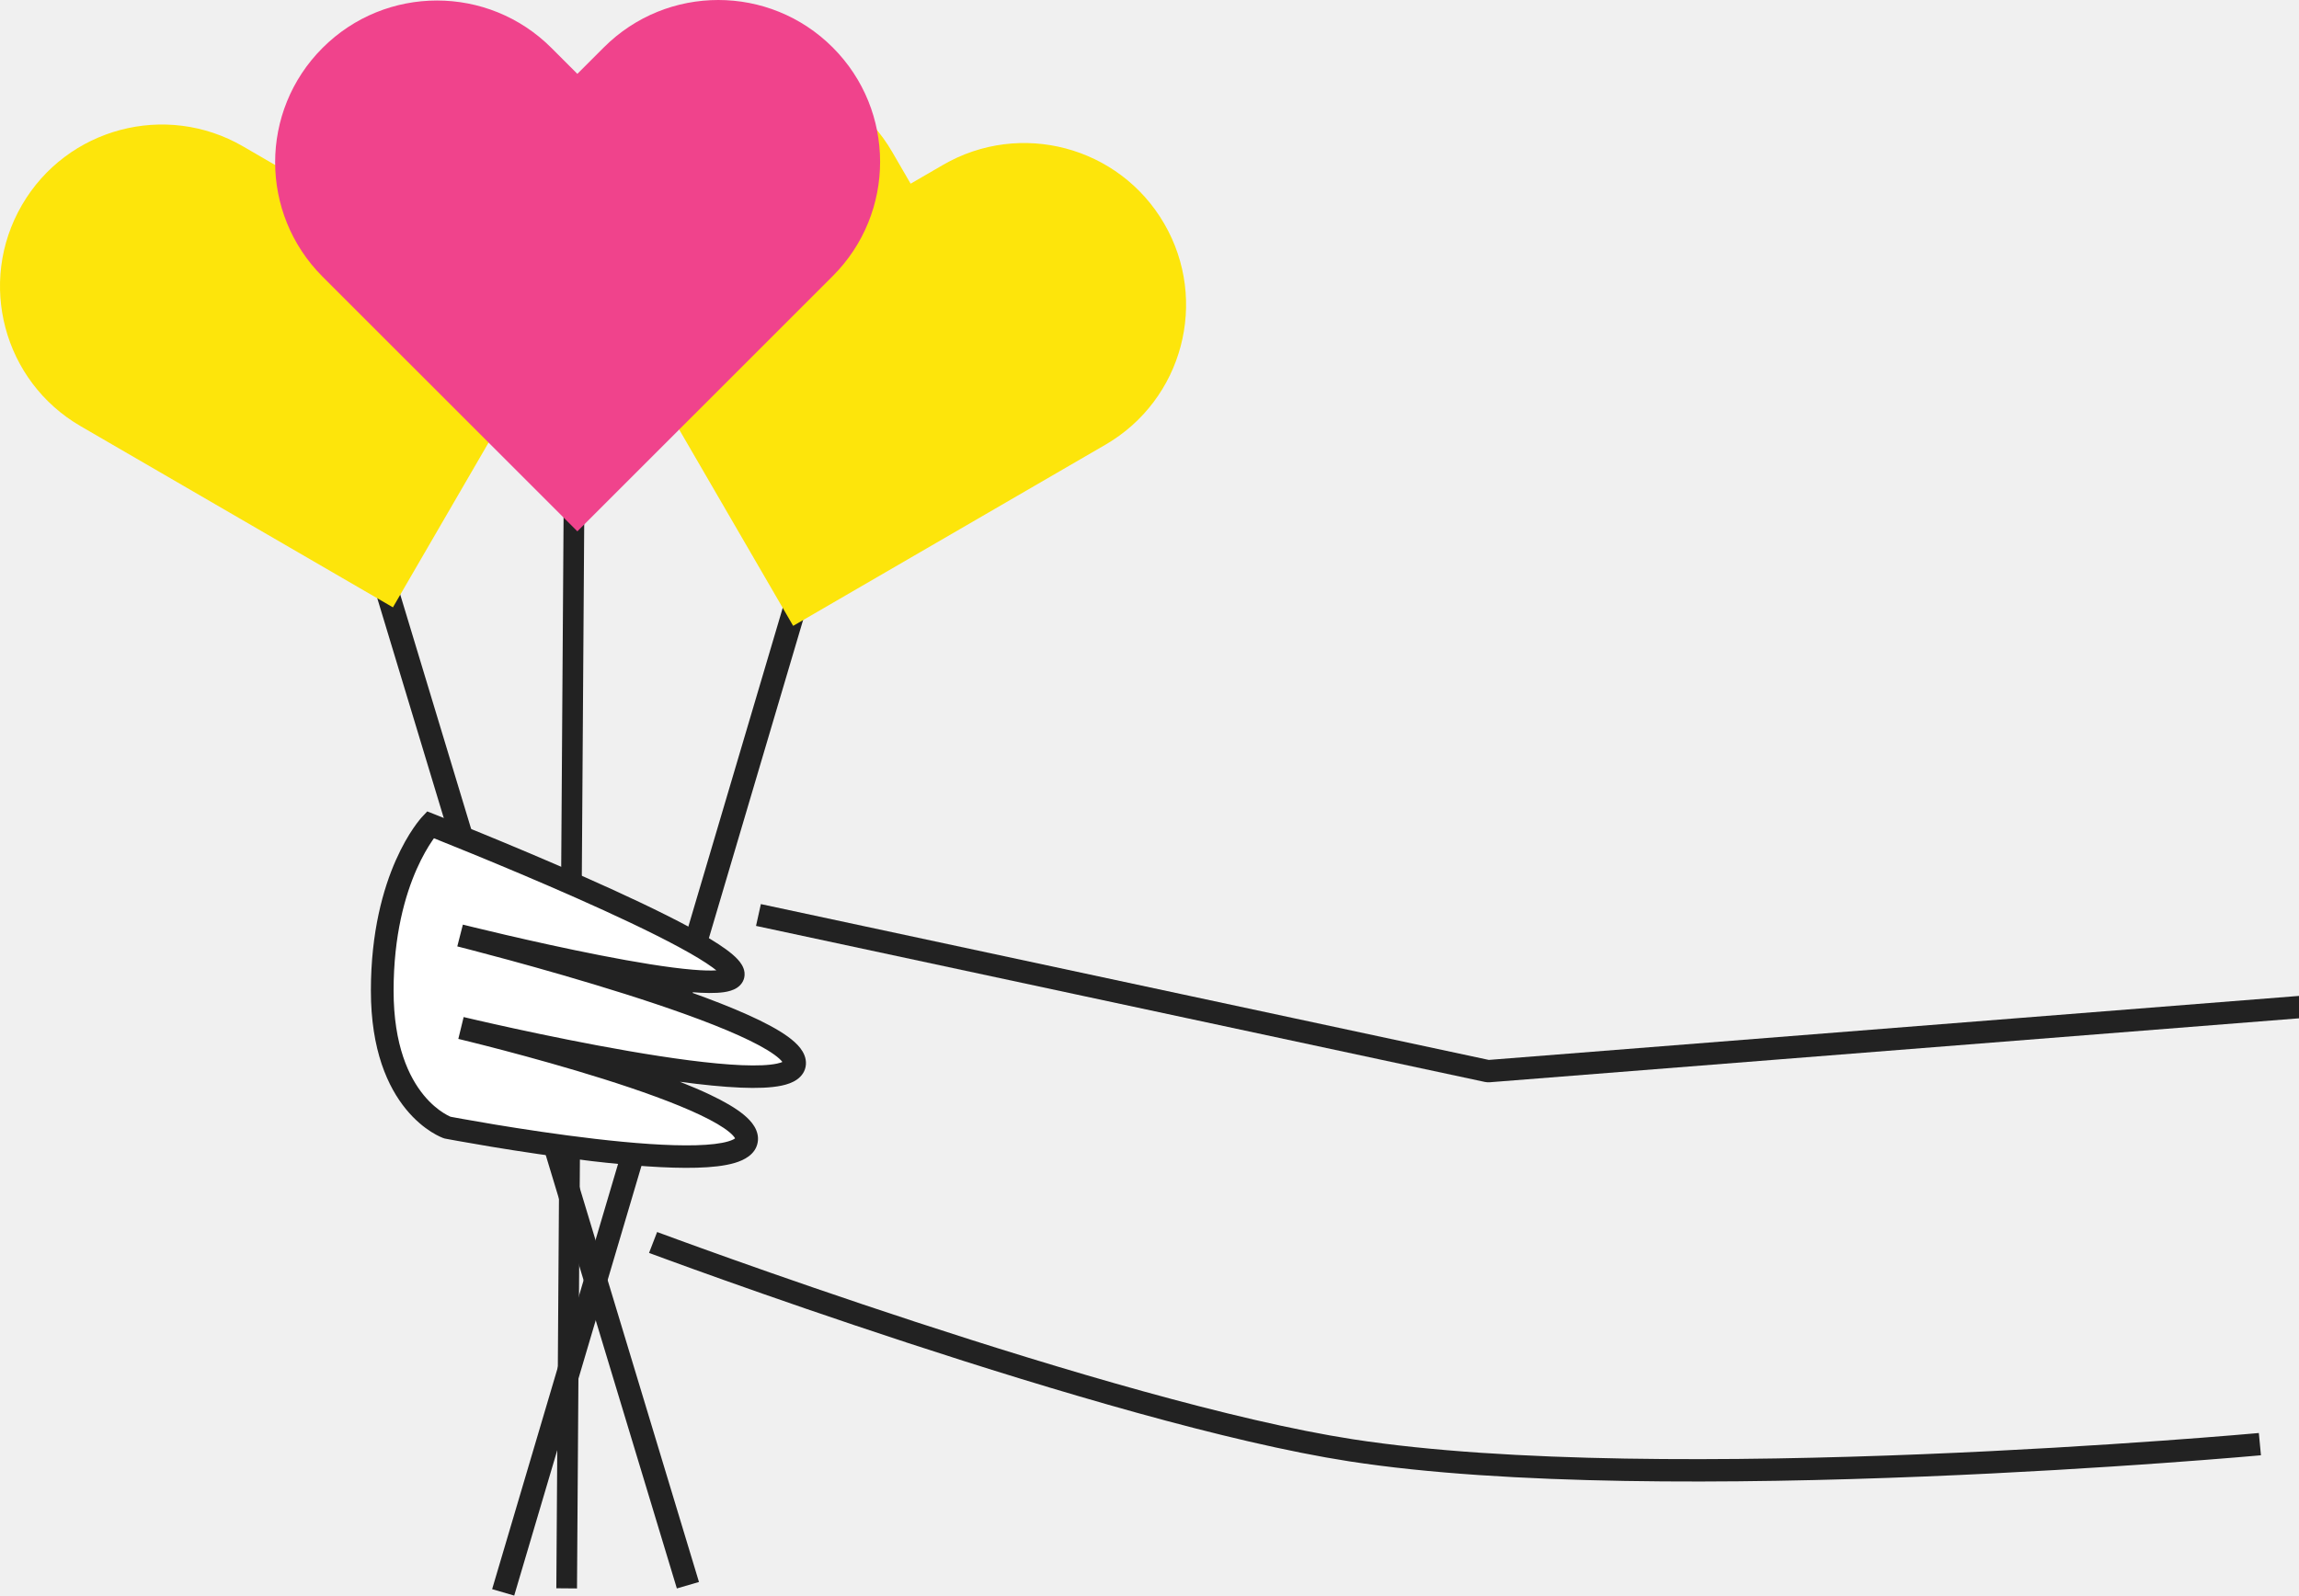
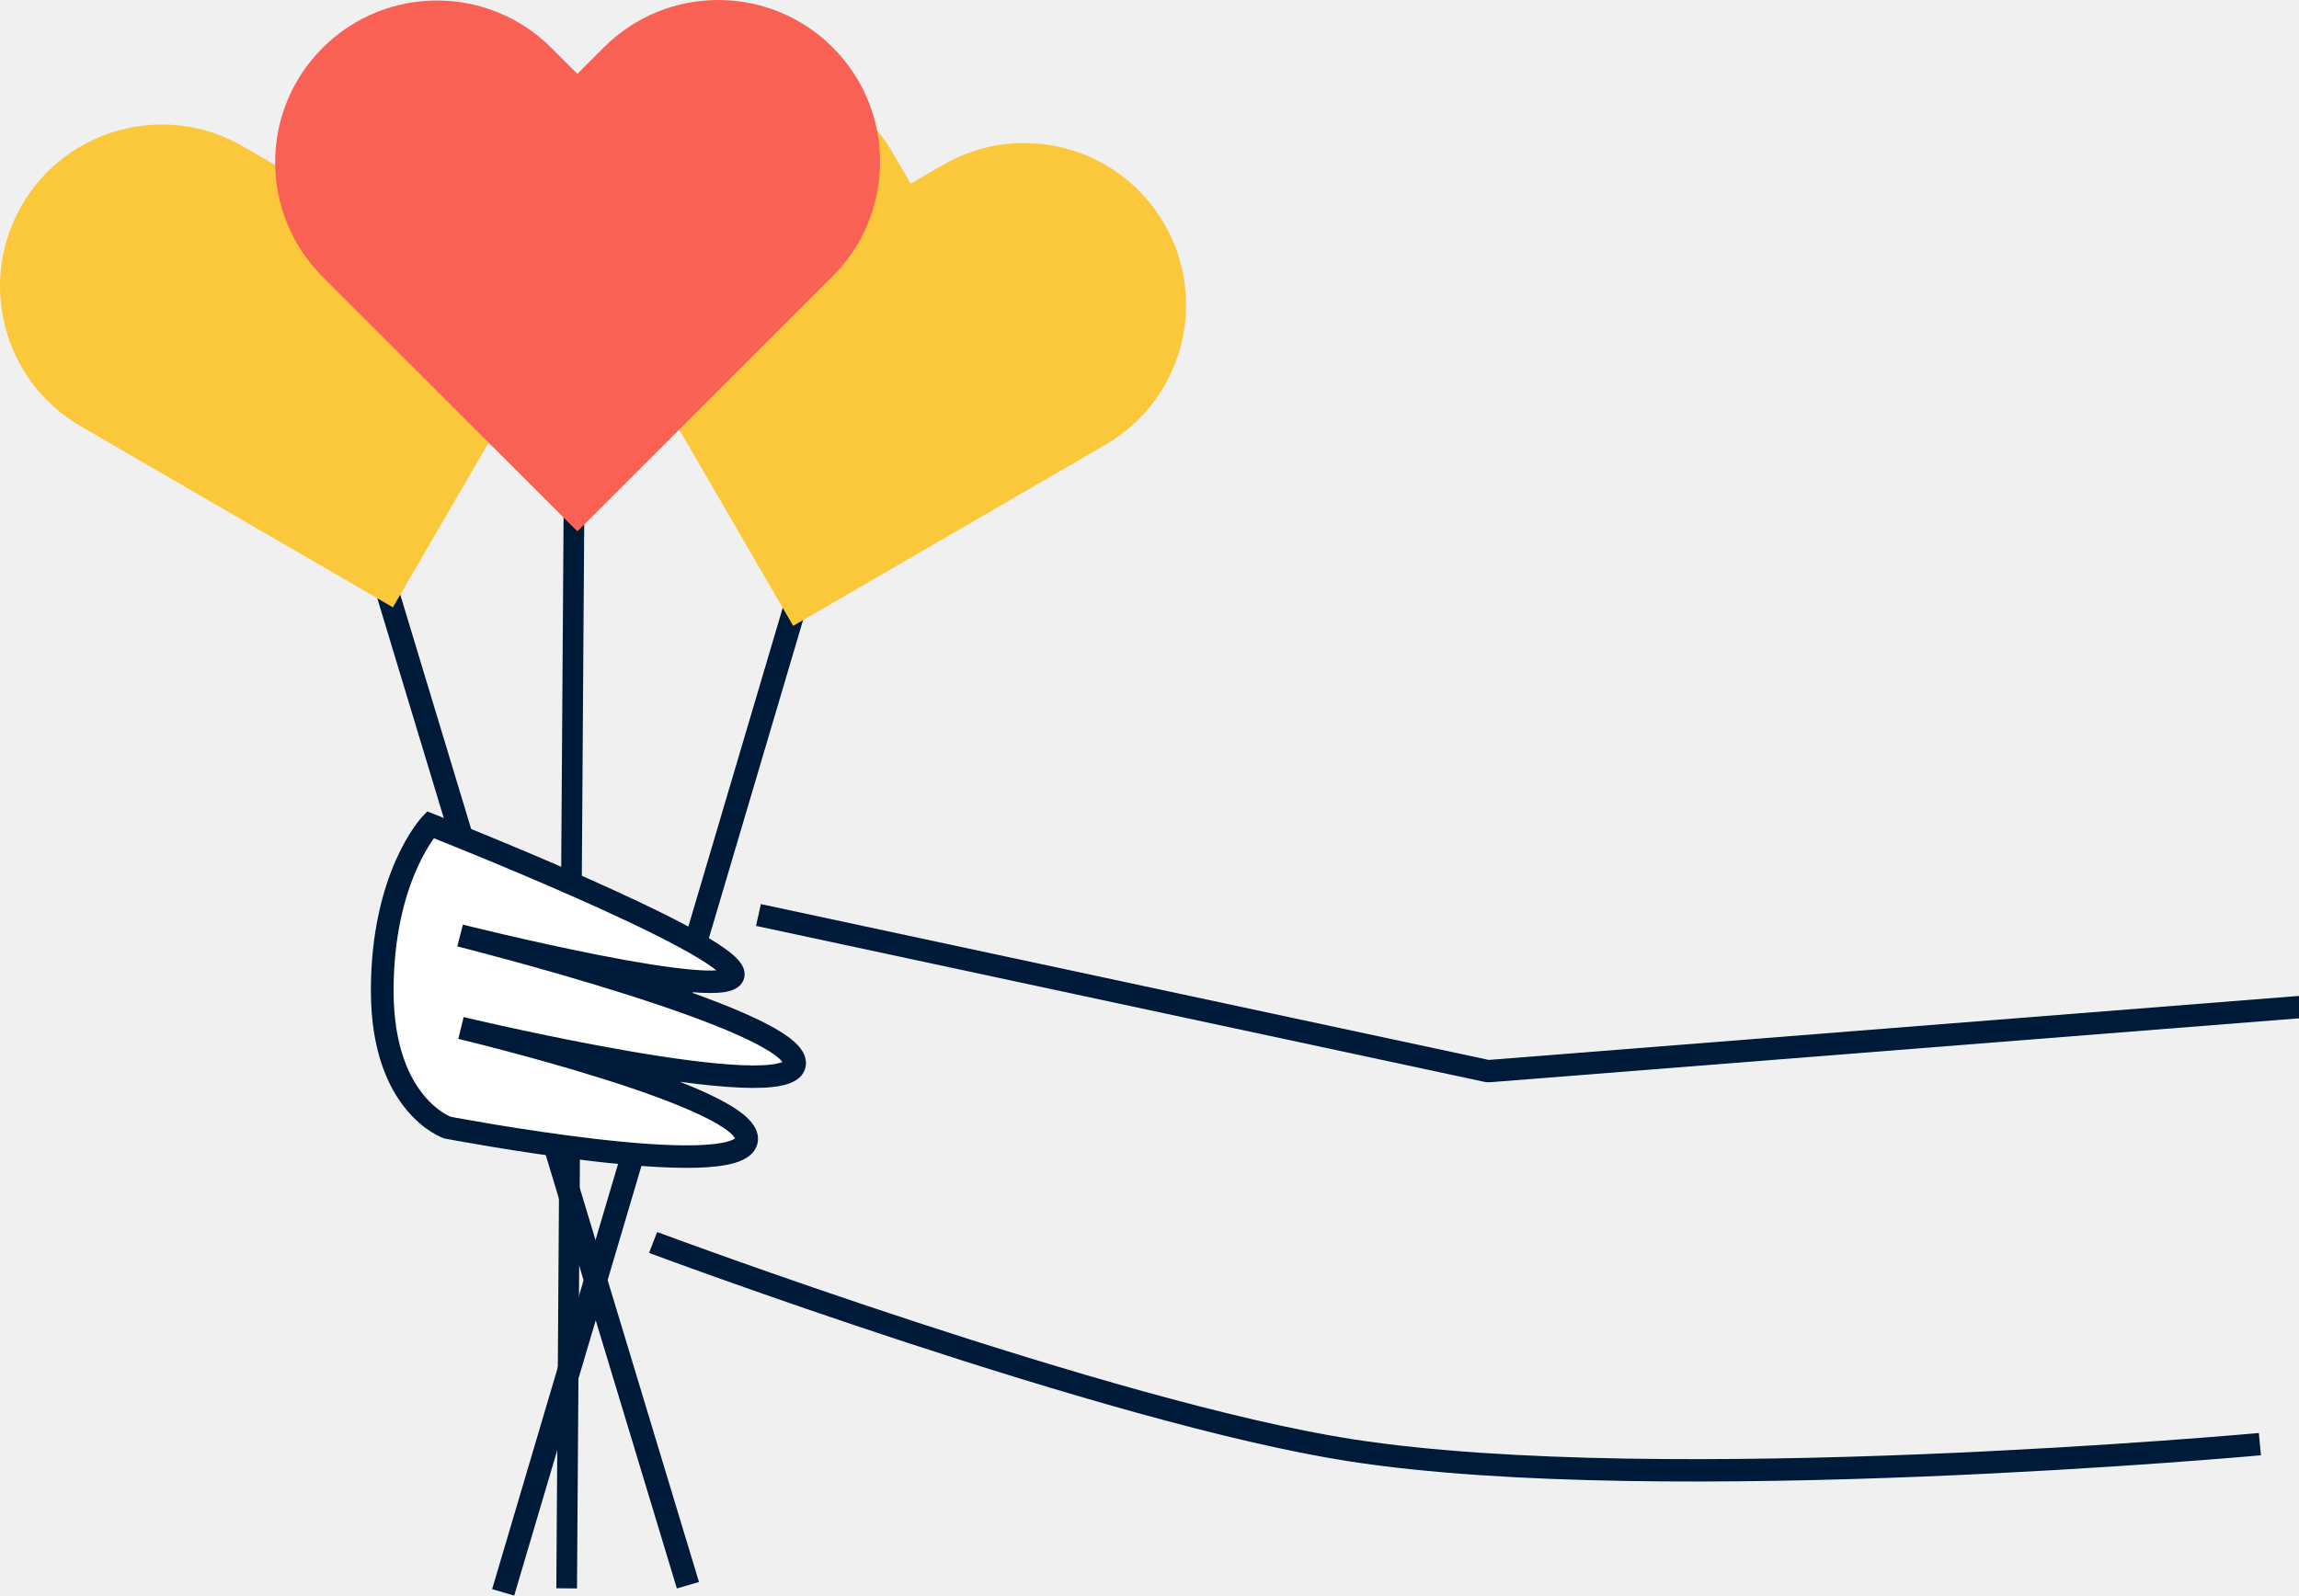
<svg xmlns="http://www.w3.org/2000/svg" width="242" height="168" viewBox="0 0 242 168" fill="none">
-   <path fill-rule="evenodd" clip-rule="evenodd" d="M69.172 129.72C69.172 129.72 69.172 129.72 68.746 130.82C68.32 131.92 68.32 131.92 68.321 131.92L68.323 131.921L68.461 131.972C68.553 132.007 68.69 132.058 68.87 132.124C69.23 132.257 69.76 132.452 70.444 132.702C71.811 133.202 73.792 133.92 76.248 134.794C81.16 136.541 87.973 138.911 95.582 141.405C110.773 146.384 129.223 151.885 142.017 153.865C158.617 156.436 182.643 156.267 202.446 155.468C212.363 155.067 221.248 154.507 227.653 154.047C230.856 153.817 233.44 153.612 235.224 153.465C236.116 153.391 236.808 153.331 237.277 153.29C237.512 153.27 237.691 153.254 237.811 153.243L237.994 153.227C237.995 153.227 237.995 153.226 237.884 152.054C237.772 150.882 237.772 150.882 237.772 150.883L237.77 150.883L237.594 150.899C237.475 150.909 237.298 150.925 237.065 150.945C236.599 150.986 235.911 151.045 235.023 151.119C233.247 151.266 230.672 151.47 227.479 151.699C221.091 152.158 212.233 152.716 202.347 153.116C182.546 153.915 158.732 154.071 142.39 151.539C129.815 149.593 111.537 144.153 96.341 139.172C88.756 136.686 81.962 134.322 77.064 132.58C74.615 131.709 72.641 130.993 71.28 130.496C70.599 130.247 70.071 130.053 69.714 129.921C69.536 129.855 69.4 129.804 69.309 129.771L69.172 129.72Z" fill="#222222" />
-   <path fill-rule="evenodd" clip-rule="evenodd" d="M79.582 97.49L156.293 113.917C156.466 113.954 156.643 113.966 156.819 113.952L244 107.062L243.808 104.718L156.716 111.6L80.092 95.193L79.582 97.49Z" fill="#222222" />
-   <path fill-rule="evenodd" clip-rule="evenodd" d="M54.127 168L88.592 51.584L86.269 50.908L51.804 167.324L54.127 168Z" fill="#222222" />
-   <path fill-rule="evenodd" clip-rule="evenodd" d="M60.737 167.249L61.565 44.921L59.388 44.903L58.561 167.231L60.737 167.249Z" fill="#222222" />
-   <path fill-rule="evenodd" clip-rule="evenodd" d="M73.576 166.569L38.366 50.157L36.038 50.837L71.248 167.249L73.576 166.569Z" fill="#222222" />
+   <path fill-rule="evenodd" clip-rule="evenodd" d="M69.172 129.72C69.172 129.72 69.172 129.72 68.746 130.82C68.32 131.92 68.32 131.92 68.321 131.92L68.323 131.921L68.461 131.972C68.553 132.007 68.69 132.058 68.87 132.124C69.23 132.257 69.76 132.452 70.444 132.702C71.811 133.202 73.792 133.92 76.248 134.794C81.16 136.541 87.973 138.911 95.582 141.405C110.773 146.384 129.223 151.885 142.017 153.865C158.617 156.436 182.643 156.267 202.446 155.468C212.363 155.067 221.248 154.507 227.653 154.047C230.856 153.817 233.44 153.612 235.224 153.465C236.116 153.391 236.808 153.331 237.277 153.29C237.512 153.27 237.691 153.254 237.811 153.243L237.994 153.227C237.995 153.227 237.995 153.226 237.884 152.054C237.772 150.882 237.772 150.882 237.772 150.883L237.77 150.883L237.594 150.899C237.475 150.909 237.298 150.925 237.065 150.945C236.599 150.986 235.911 151.045 235.023 151.119C233.247 151.266 230.672 151.47 227.479 151.699C221.091 152.158 212.233 152.716 202.347 153.116C182.546 153.915 158.732 154.071 142.39 151.539C129.815 149.593 111.537 144.153 96.341 139.172C88.756 136.686 81.962 134.322 77.064 132.58C74.615 131.709 72.641 130.993 71.28 130.496C70.599 130.247 70.071 130.053 69.714 129.921C69.536 129.855 69.4 129.804 69.309 129.771L69.172 129.72Z" fill="#001A39" />
+   <path fill-rule="evenodd" clip-rule="evenodd" d="M79.582 97.49L156.293 113.917C156.466 113.954 156.643 113.966 156.819 113.952L244 107.062L243.808 104.718L156.716 111.6L80.092 95.193L79.582 97.49Z" fill="#001A39" />
+   <path fill-rule="evenodd" clip-rule="evenodd" d="M54.127 168L88.592 51.584L86.269 50.908L51.804 167.324L54.127 168Z" fill="#001A39" />
+   <path fill-rule="evenodd" clip-rule="evenodd" d="M60.737 167.249L61.565 44.921L59.388 44.903L58.561 167.231L60.737 167.249Z" fill="#001A39" />
+   <path fill-rule="evenodd" clip-rule="evenodd" d="M73.576 166.569L38.366 50.157L36.038 50.837L71.248 167.249L73.576 166.569Z" fill="#001A39" />
  <path d="M45.613 86.936C45.613 86.936 77.267 99.466 77.603 102.776C77.939 106.086 48.761 98.713 48.761 98.713C48.761 98.713 84.396 107.706 84.084 112.33C83.772 116.955 48.857 108.542 48.857 108.542C48.857 108.542 79.833 115.957 79.006 120.498C78.179 125.039 47.424 119.13 47.424 119.13C47.424 119.13 40.541 116.77 40.541 104.575C40.541 92.38 45.613 86.936 45.613 86.936Z" fill="white" />
-   <path fill-rule="evenodd" clip-rule="evenodd" d="M44.416 86.029L45.292 86.834L45.733 85.734L44.973 85.435L44.416 86.029ZM47.43 117.584C47.4 117.571 47.36 117.553 47.311 117.531C47.166 117.463 46.944 117.349 46.669 117.175C46.121 116.827 45.363 116.239 44.595 115.301C43.073 113.443 41.431 110.11 41.431 104.307C41.431 98.436 42.659 94.229 43.859 91.515C44.46 90.157 45.056 89.168 45.492 88.529C45.558 88.432 45.62 88.344 45.678 88.263C45.833 88.325 46.008 88.394 46.2 88.472C47.061 88.816 48.292 89.313 49.77 89.919C52.728 91.131 56.672 92.781 60.623 94.531C64.58 96.284 68.521 98.127 71.484 99.73C72.97 100.533 74.175 101.257 75.005 101.863C75.155 101.972 75.288 102.075 75.406 102.17C74.796 102.209 73.963 102.187 72.93 102.1C70.319 101.883 66.769 101.288 63.162 100.581C59.567 99.877 55.956 99.07 53.242 98.438C51.886 98.123 50.755 97.851 49.964 97.658C49.568 97.562 49.257 97.486 49.046 97.433C48.94 97.407 48.859 97.387 48.805 97.374L48.75 97.36L48.743 97.358L48.724 97.353C48.723 97.353 48.723 97.353 48.43 98.501C48.136 99.648 48.136 99.648 48.136 99.648L48.142 99.65L48.158 99.654L48.161 99.654L48.236 99.673C48.302 99.69 48.401 99.715 48.53 99.748C48.789 99.814 49.168 99.912 49.652 100.037C50.618 100.289 52 100.653 53.658 101.105C56.974 102.01 61.388 103.262 65.788 104.655C70.197 106.051 74.554 107.577 77.775 109.027C79.394 109.756 80.668 110.44 81.511 111.051C81.934 111.357 82.199 111.61 82.345 111.8C82.349 111.805 82.353 111.811 82.357 111.816C82.237 111.868 82.055 111.93 81.789 111.987C80.961 112.165 79.7 112.221 78.073 112.154C74.847 112.02 70.531 111.419 66.172 110.665C61.825 109.914 57.483 109.019 54.224 108.312C52.596 107.958 51.24 107.651 50.291 107.433C49.817 107.324 49.445 107.237 49.192 107.178C49.065 107.148 48.968 107.125 48.903 107.11L48.83 107.092L48.828 107.092L48.812 107.088L48.81 107.088L48.807 107.087L48.806 107.087L48.805 107.086C48.804 107.086 48.804 107.086 48.525 108.237C48.244 109.388 48.245 109.388 48.245 109.388L48.246 109.388L48.251 109.39L48.332 109.409C48.389 109.423 48.475 109.443 48.587 109.471C48.811 109.525 49.14 109.606 49.559 109.71C50.397 109.918 51.595 110.221 53.03 110.599C55.901 111.356 59.715 112.409 63.499 113.6C67.294 114.796 71.012 116.116 73.714 117.4C75.073 118.046 76.107 118.652 76.759 119.19C77.085 119.459 77.264 119.67 77.35 119.812C77.361 119.829 77.369 119.844 77.375 119.857C77.299 119.921 77.106 120.045 76.648 120.18C75.881 120.406 74.739 120.543 73.278 120.584C70.377 120.665 66.537 120.364 62.668 119.915C58.81 119.467 54.973 118.879 52.097 118.403C50.66 118.164 49.465 117.954 48.63 117.804C48.212 117.729 47.885 117.668 47.662 117.627C47.597 117.615 47.541 117.604 47.495 117.596C47.471 117.591 47.449 117.587 47.43 117.584ZM71.571 113.902C72.716 114.352 73.788 114.809 74.748 115.266C76.167 115.94 77.41 116.646 78.289 117.371C78.728 117.733 79.128 118.142 79.404 118.601C79.686 119.071 79.872 119.653 79.755 120.293C79.519 121.582 78.293 122.165 77.33 122.449C76.263 122.764 74.874 122.908 73.346 122.95C70.266 123.037 66.287 122.718 62.389 122.266C58.479 121.812 54.6 121.218 51.703 120.738C50.253 120.497 49.046 120.285 48.202 120.133C47.78 120.057 47.448 119.996 47.221 119.954C47.108 119.933 47.02 119.916 46.961 119.905L46.871 119.888C46.871 119.888 46.871 119.888 47.097 118.726L46.871 119.888L46.788 119.872L46.708 119.845L47.097 118.726C46.708 119.845 46.707 119.845 46.706 119.844L46.704 119.844L46.7 119.842L46.689 119.838C46.681 119.836 46.671 119.832 46.66 119.828C46.637 119.819 46.608 119.808 46.573 119.794C46.502 119.766 46.408 119.726 46.293 119.673C46.062 119.565 45.749 119.402 45.38 119.169C44.643 118.701 43.685 117.949 42.738 116.792C40.83 114.462 39.041 110.584 39.041 104.307C39.041 98.098 40.342 93.568 41.669 90.566C42.333 89.066 43 87.952 43.512 87.203C43.768 86.828 43.984 86.544 44.142 86.35C44.221 86.252 44.284 86.177 44.331 86.124C44.354 86.097 44.373 86.076 44.388 86.06L44.406 86.04L44.412 86.034L44.415 86.03C44.416 86.029 44.416 86.029 45.292 86.834C45.733 85.734 45.733 85.734 45.733 85.734L45.825 85.77C45.886 85.794 45.975 85.829 46.091 85.876C46.323 85.968 46.664 86.103 47.097 86.277C47.963 86.623 49.2 87.122 50.685 87.731C53.654 88.948 57.62 90.607 61.599 92.37C65.572 94.13 69.582 96.004 72.629 97.651C74.148 98.473 75.464 99.256 76.423 99.957C76.901 100.305 77.326 100.659 77.65 101.011C77.94 101.325 78.308 101.806 78.37 102.406C78.445 103.145 78.049 103.698 77.569 104.01C77.158 104.277 76.659 104.399 76.219 104.465C75.311 104.6 74.087 104.573 72.729 104.46C72.701 104.457 72.673 104.455 72.645 104.452C74.885 105.253 76.982 106.069 78.764 106.872C80.433 107.623 81.882 108.386 82.922 109.139C83.441 109.515 83.907 109.923 84.248 110.367C84.584 110.806 84.879 111.388 84.833 112.069C84.784 112.791 84.378 113.324 83.885 113.669C83.426 113.991 82.858 114.18 82.296 114.301C81.161 114.544 79.653 114.589 77.973 114.519C76.099 114.441 73.902 114.216 71.571 113.902ZM48.525 108.237L48.245 109.388L48.805 107.086L48.525 108.237ZM48.43 98.501L48.136 99.648L48.723 97.353L48.43 98.501Z" fill="#222222" />
-   <path d="M83.491 65.897L116.364 46.822C124.502 42.099 127.27 31.68 122.547 23.545C117.823 15.409 107.401 12.641 99.264 17.364L95.856 19.342L93.918 16.001C89.195 7.865 78.773 5.097 70.636 9.82C62.498 14.542 59.73 24.961 64.453 33.097L83.491 65.897Z" fill="#FDE50B" />
-   <path d="M41.361 63.948L8.487 44.873C0.35 40.151 -2.419 29.732 2.305 21.596C7.028 13.46 17.45 10.693 25.588 15.415L28.996 17.394L30.933 14.052C35.657 5.917 46.078 3.149 54.216 7.871C62.353 12.594 65.122 23.013 60.398 31.149L41.361 63.948Z" fill="#FDE50B" />
-   <path d="M60.775 55.944L87.651 29.074C94.306 22.421 94.306 11.643 87.651 4.99C80.997 -1.663 70.216 -1.663 63.562 4.99L60.775 7.776L58.043 5.044C51.388 -1.609 40.608 -1.609 33.953 5.044C27.298 11.697 27.298 22.475 33.953 29.128L60.775 55.944Z" fill="#F0438C" />
+   <path fill-rule="evenodd" clip-rule="evenodd" d="M44.416 86.029L45.292 86.834L45.733 85.734L44.973 85.435L44.416 86.029ZM47.43 117.584C47.4 117.571 47.36 117.553 47.311 117.531C47.166 117.463 46.944 117.349 46.669 117.175C46.121 116.827 45.363 116.239 44.595 115.301C43.073 113.443 41.431 110.11 41.431 104.307C41.431 98.436 42.659 94.229 43.859 91.515C44.46 90.157 45.056 89.168 45.492 88.529C45.558 88.432 45.62 88.344 45.678 88.263C45.833 88.325 46.008 88.394 46.2 88.472C47.061 88.816 48.292 89.313 49.77 89.919C52.728 91.131 56.672 92.781 60.623 94.531C64.58 96.284 68.521 98.127 71.484 99.73C72.97 100.533 74.175 101.257 75.005 101.863C75.155 101.972 75.288 102.075 75.406 102.17C74.796 102.209 73.963 102.187 72.93 102.1C70.319 101.883 66.769 101.288 63.162 100.581C59.567 99.877 55.956 99.07 53.242 98.438C51.886 98.123 50.755 97.851 49.964 97.658C49.568 97.562 49.257 97.486 49.046 97.433C48.94 97.407 48.859 97.387 48.805 97.374L48.75 97.36L48.743 97.358L48.724 97.353C48.723 97.353 48.723 97.353 48.43 98.501C48.136 99.648 48.136 99.648 48.136 99.648L48.142 99.65L48.158 99.654L48.161 99.654L48.236 99.673C48.302 99.69 48.401 99.715 48.53 99.748C48.789 99.814 49.168 99.912 49.652 100.037C50.618 100.289 52 100.653 53.658 101.105C56.974 102.01 61.388 103.262 65.788 104.655C70.197 106.051 74.554 107.577 77.775 109.027C79.394 109.756 80.668 110.44 81.511 111.051C81.934 111.357 82.199 111.61 82.345 111.8C82.349 111.805 82.353 111.811 82.357 111.816C82.237 111.868 82.055 111.93 81.789 111.987C80.961 112.165 79.7 112.221 78.073 112.154C74.847 112.02 70.531 111.419 66.172 110.665C61.825 109.914 57.483 109.019 54.224 108.312C52.596 107.958 51.24 107.651 50.291 107.433C49.817 107.324 49.445 107.237 49.192 107.178C49.065 107.148 48.968 107.125 48.903 107.11L48.83 107.092L48.828 107.092L48.812 107.088L48.81 107.088L48.807 107.087L48.806 107.087L48.805 107.086C48.804 107.086 48.804 107.086 48.525 108.237C48.244 109.388 48.245 109.388 48.245 109.388L48.246 109.388L48.251 109.39L48.332 109.409C48.389 109.423 48.475 109.443 48.587 109.471C48.811 109.525 49.14 109.606 49.559 109.71C50.397 109.918 51.595 110.221 53.03 110.599C55.901 111.356 59.715 112.409 63.499 113.6C67.294 114.796 71.012 116.116 73.714 117.4C75.073 118.046 76.107 118.652 76.759 119.19C77.085 119.459 77.264 119.67 77.35 119.812C77.361 119.829 77.369 119.844 77.375 119.857C77.299 119.921 77.106 120.045 76.648 120.18C75.881 120.406 74.739 120.543 73.278 120.584C70.377 120.665 66.537 120.364 62.668 119.915C58.81 119.467 54.973 118.879 52.097 118.403C50.66 118.164 49.465 117.954 48.63 117.804C48.212 117.729 47.885 117.668 47.662 117.627C47.597 117.615 47.541 117.604 47.495 117.596C47.471 117.591 47.449 117.587 47.43 117.584ZM71.571 113.902C72.716 114.352 73.788 114.809 74.748 115.266C76.167 115.94 77.41 116.646 78.289 117.371C78.728 117.733 79.128 118.142 79.404 118.601C79.686 119.071 79.872 119.653 79.755 120.293C79.519 121.582 78.293 122.165 77.33 122.449C76.263 122.764 74.874 122.908 73.346 122.95C70.266 123.037 66.287 122.718 62.389 122.266C58.479 121.812 54.6 121.218 51.703 120.738C50.253 120.497 49.046 120.285 48.202 120.133C47.78 120.057 47.448 119.996 47.221 119.954C47.108 119.933 47.02 119.916 46.961 119.905L46.871 119.888C46.871 119.888 46.871 119.888 47.097 118.726L46.871 119.888L46.788 119.872L46.708 119.845L47.097 118.726C46.708 119.845 46.707 119.845 46.706 119.844L46.704 119.844L46.7 119.842L46.689 119.838C46.681 119.836 46.671 119.832 46.66 119.828C46.637 119.819 46.608 119.808 46.573 119.794C46.502 119.766 46.408 119.726 46.293 119.673C46.062 119.565 45.749 119.402 45.38 119.169C44.643 118.701 43.685 117.949 42.738 116.792C40.83 114.462 39.041 110.584 39.041 104.307C39.041 98.098 40.342 93.568 41.669 90.566C42.333 89.066 43 87.952 43.512 87.203C43.768 86.828 43.984 86.544 44.142 86.35C44.221 86.252 44.284 86.177 44.331 86.124C44.354 86.097 44.373 86.076 44.388 86.06L44.406 86.04L44.412 86.034L44.415 86.03C44.416 86.029 44.416 86.029 45.292 86.834C45.733 85.734 45.733 85.734 45.733 85.734L45.825 85.77C45.886 85.794 45.975 85.829 46.091 85.876C46.323 85.968 46.664 86.103 47.097 86.277C47.963 86.623 49.2 87.122 50.685 87.731C53.654 88.948 57.62 90.607 61.599 92.37C65.572 94.13 69.582 96.004 72.629 97.651C74.148 98.473 75.464 99.256 76.423 99.957C76.901 100.305 77.326 100.659 77.65 101.011C77.94 101.325 78.308 101.806 78.37 102.406C78.445 103.145 78.049 103.698 77.569 104.01C77.158 104.277 76.659 104.399 76.219 104.465C75.311 104.6 74.087 104.573 72.729 104.46C72.701 104.457 72.673 104.455 72.645 104.452C74.885 105.253 76.982 106.069 78.764 106.872C80.433 107.623 81.882 108.386 82.922 109.139C83.441 109.515 83.907 109.923 84.248 110.367C84.584 110.806 84.879 111.388 84.833 112.069C84.784 112.791 84.378 113.324 83.885 113.669C83.426 113.991 82.858 114.18 82.296 114.301C81.161 114.544 79.653 114.589 77.973 114.519C76.099 114.441 73.902 114.216 71.571 113.902ZM48.525 108.237L48.245 109.388L48.805 107.086L48.525 108.237ZM48.43 98.501L48.136 99.648L48.723 97.353L48.43 98.501Z" fill="#001A39" />
+   <path d="M83.491 65.897L116.364 46.822C124.502 42.099 127.27 31.68 122.547 23.545C117.823 15.409 107.401 12.641 99.264 17.364L95.856 19.342L93.918 16.001C89.195 7.865 78.773 5.097 70.636 9.82C62.498 14.542 59.73 24.961 64.453 33.097L83.491 65.897Z" fill="#FBC73B" />
+   <path d="M41.361 63.948L8.487 44.873C0.35 40.151 -2.419 29.732 2.305 21.596C7.028 13.46 17.45 10.693 25.588 15.415L28.996 17.394L30.933 14.052C35.657 5.917 46.078 3.149 54.216 7.871C62.353 12.594 65.122 23.013 60.398 31.149L41.361 63.948Z" fill="#FBC73B" />
+   <path d="M60.775 55.944L87.651 29.074C94.306 22.421 94.306 11.643 87.651 4.99C80.997 -1.663 70.216 -1.663 63.562 4.99L60.775 7.776L58.043 5.044C51.388 -1.609 40.608 -1.609 33.953 5.044C27.298 11.697 27.298 22.475 33.953 29.128L60.775 55.944Z" fill="#F96155" />
</svg>
